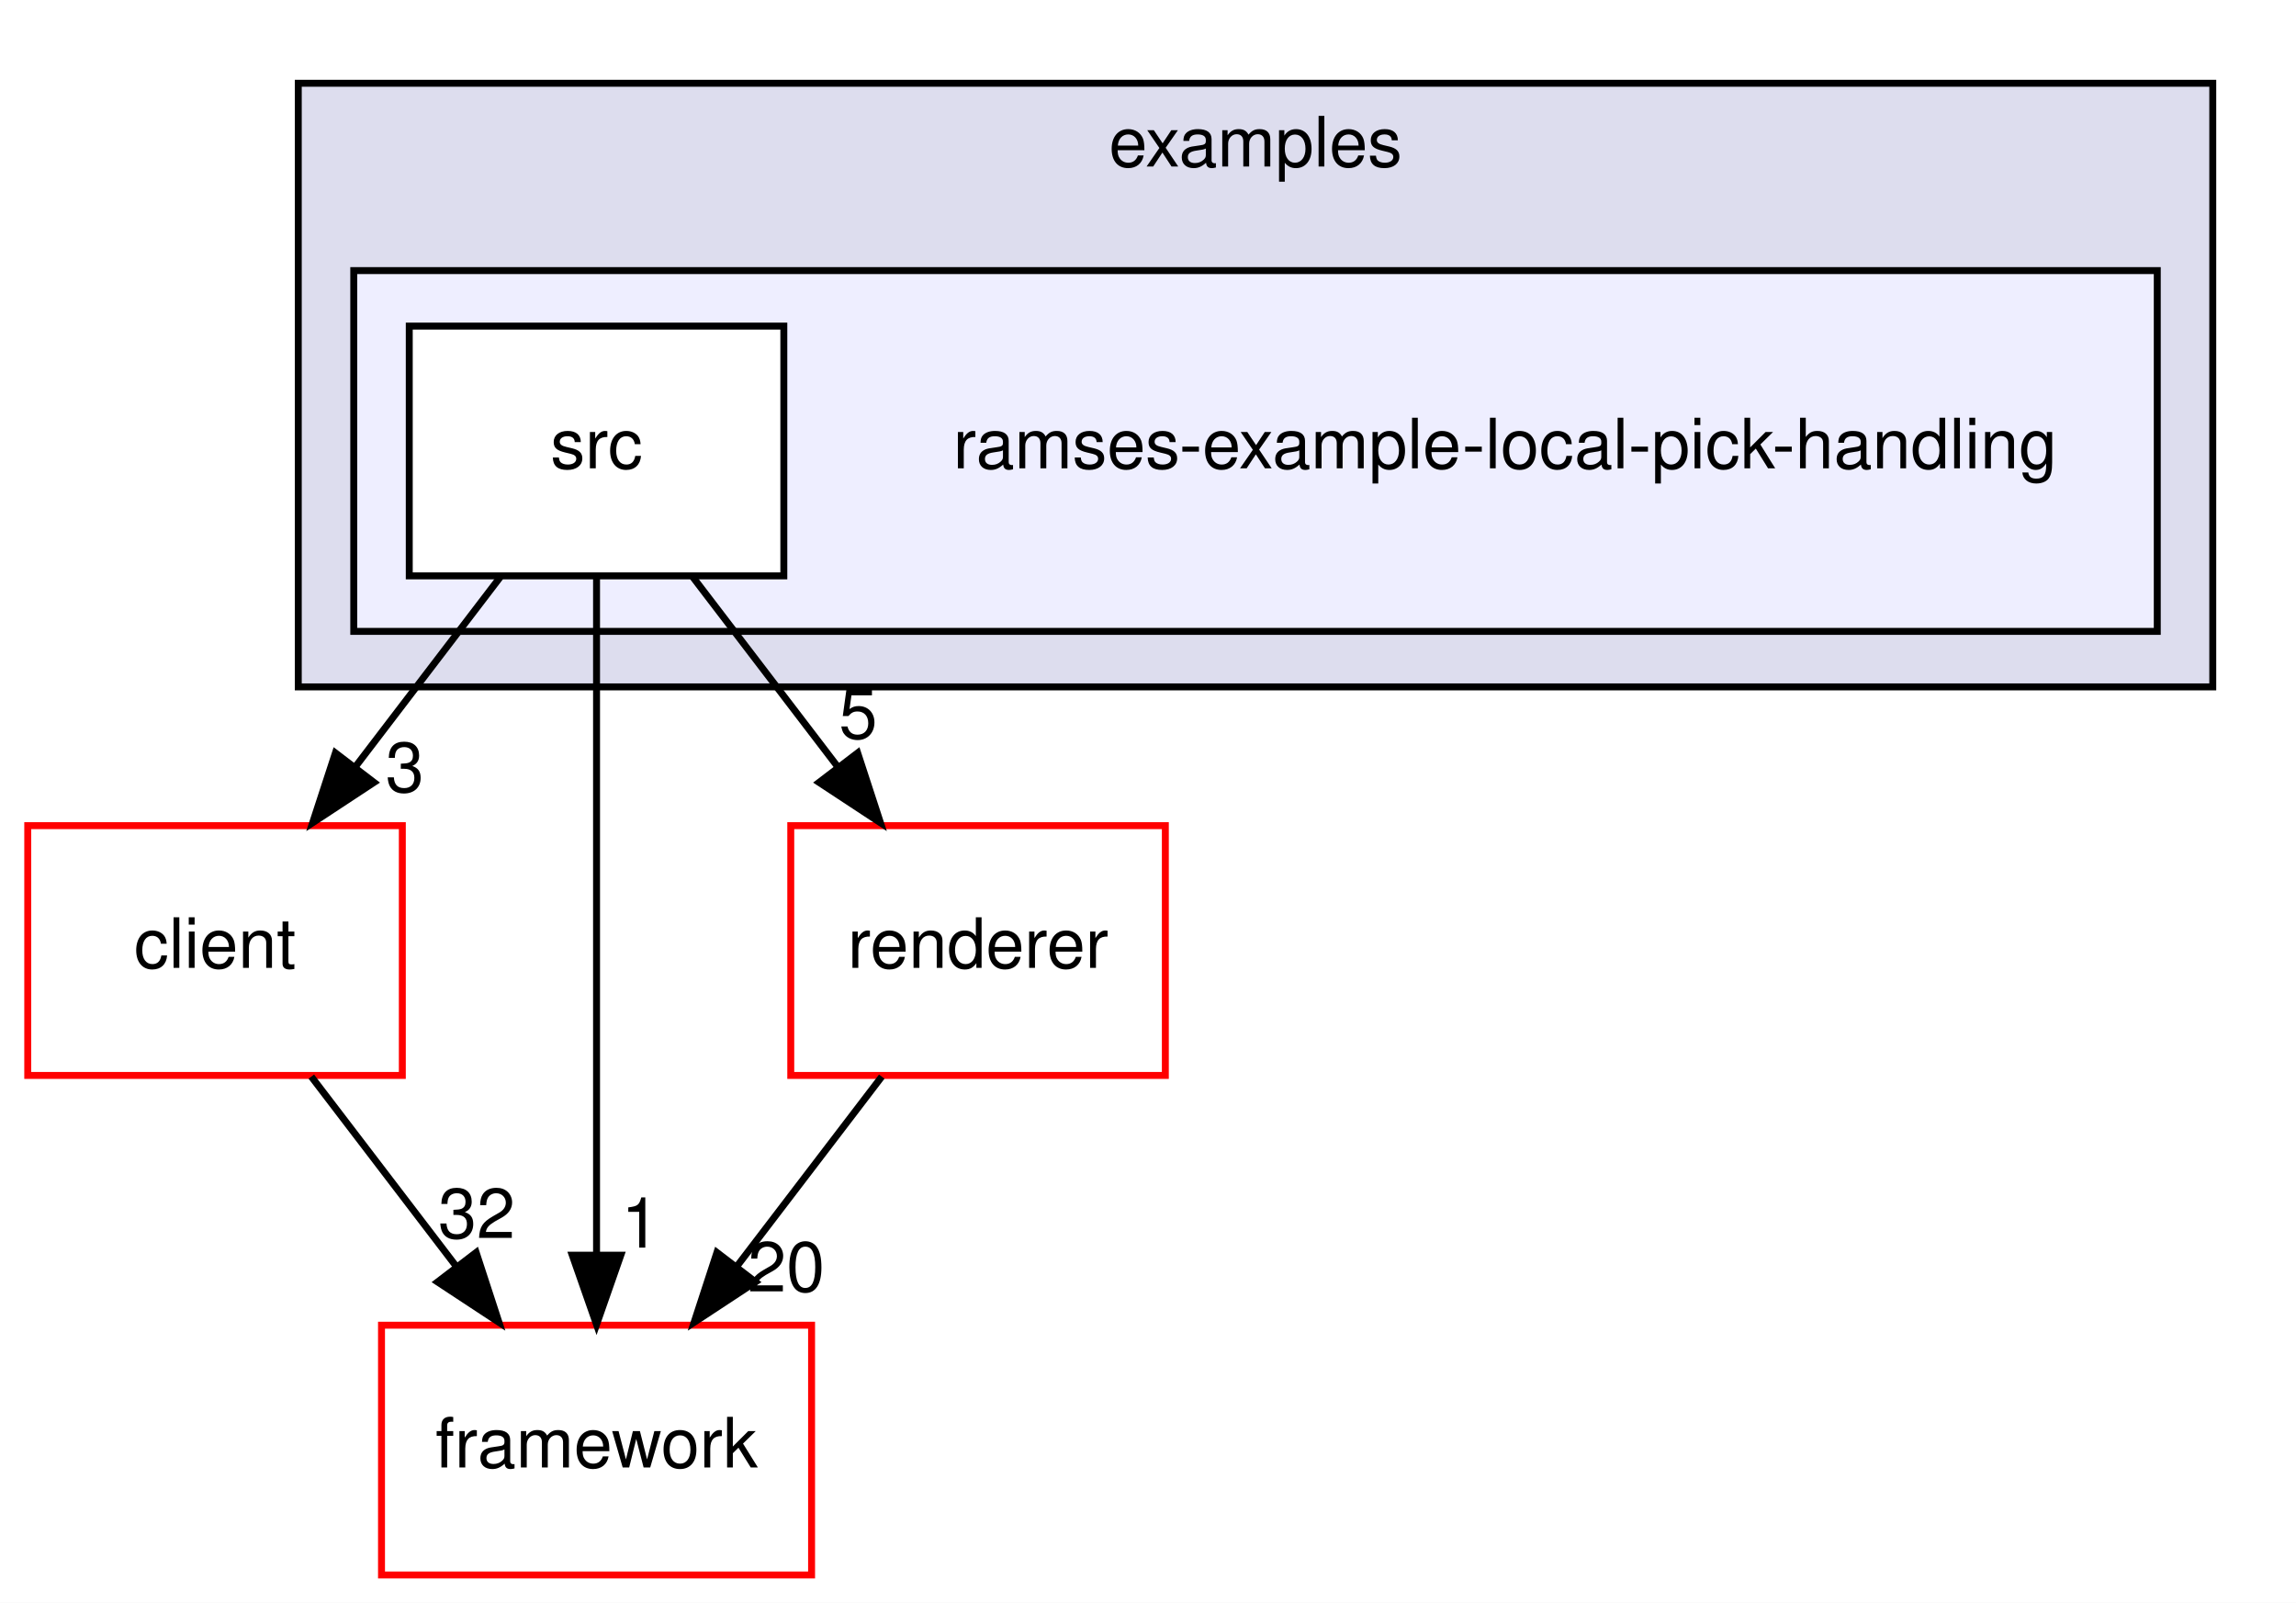
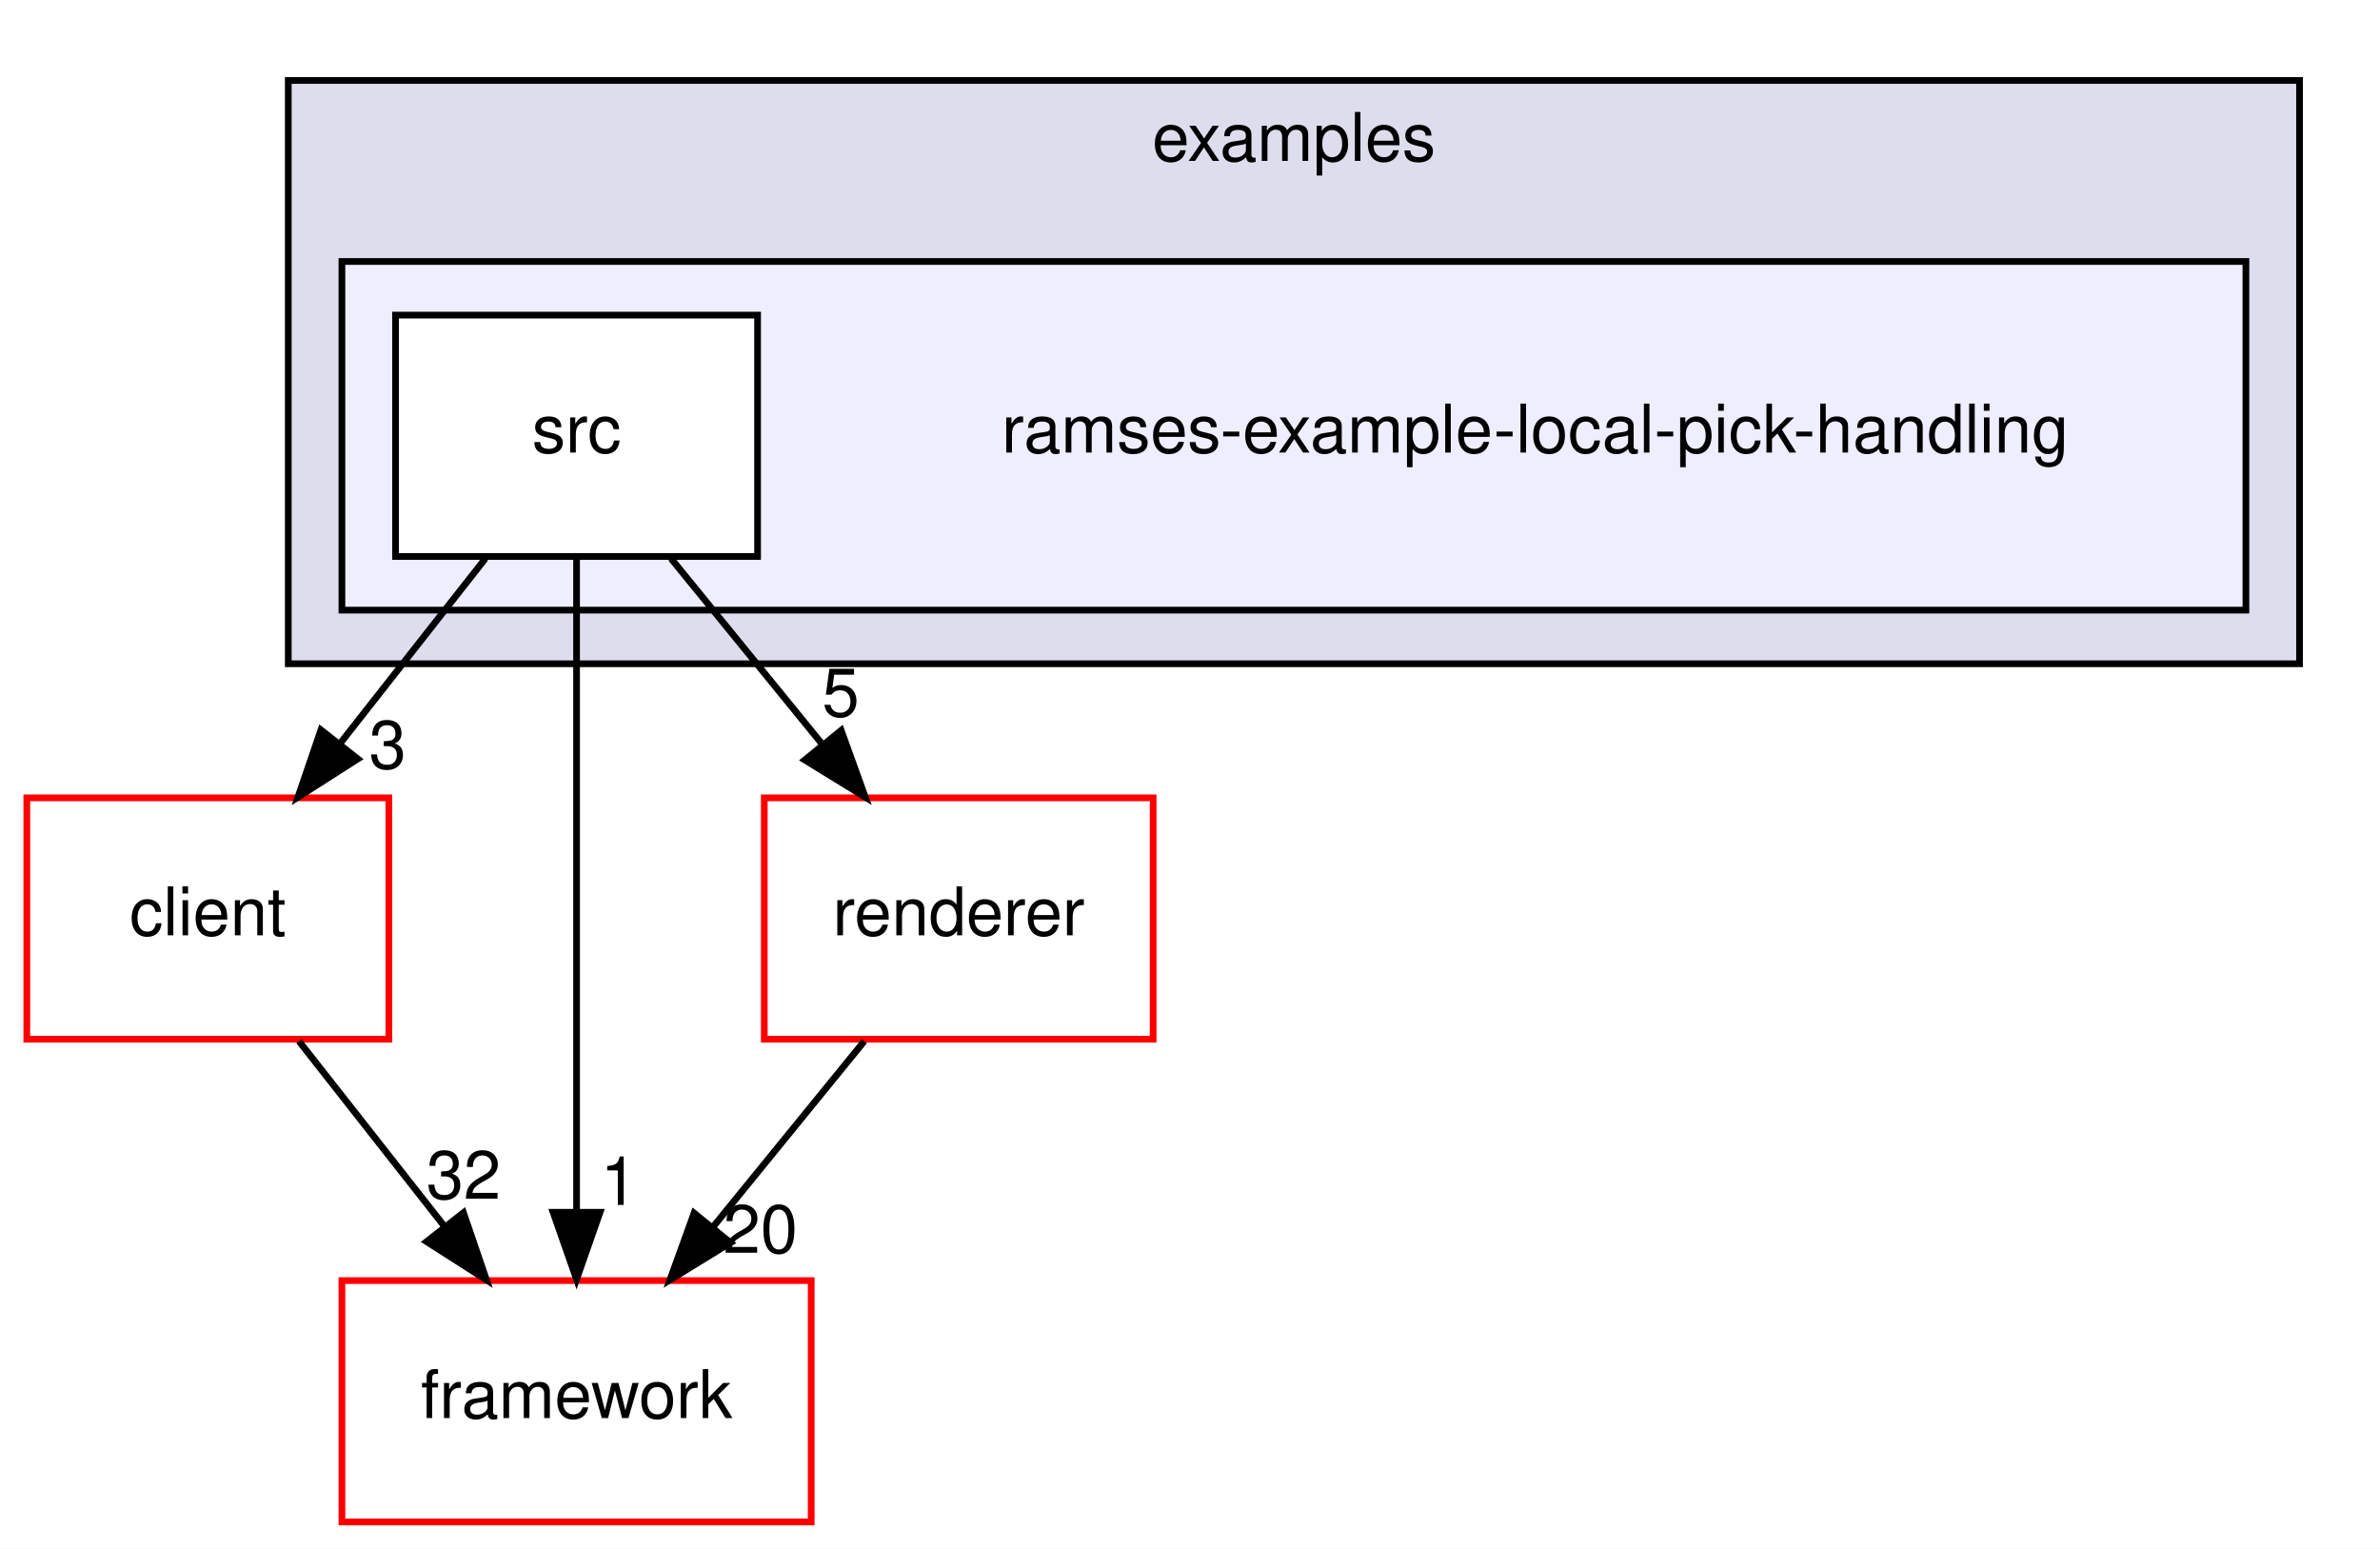
- <svg xmlns="http://www.w3.org/2000/svg" xmlns:xlink="http://www.w3.org/1999/xlink" width="331pt" height="231pt" viewBox="0.00 0.00 331.00 231.00">
+ <svg xmlns="http://www.w3.org/2000/svg" xmlns:xlink="http://www.w3.org/1999/xlink" width="355pt" height="231pt" viewBox="0.00 0.00 355.00 231.00">
  <g id="graph0" class="graph" transform="scale(1 1) rotate(0) translate(4 227)">
-     <polygon fill="#ffffff" stroke="transparent" points="-4,4 -4,-227 327,-227 327,4 -4,4" />
+     <polygon fill="white" stroke="transparent" points="-4,4 -4,-227 351,-227 351,4 -4,4" />
    <g id="clust1" class="cluster">
      <g id="a_clust1">
        <a xlink:href="dir_d28a4824dc47e487b107a5db32ef43c4.html" target="_top" xlink:title="examples">
-           <polygon fill="#ddddee" stroke="#000000" points="39,-128 39,-215 315,-215 315,-128 39,-128" />
-           <text text-anchor="middle" x="177" y="-203" font-family="Helvetica,sans-Serif" font-size="10.00" fill="#000000">examples</text>
+           <polygon fill="#ddddee" stroke="black" points="39,-128 39,-215 339,-215 339,-128 39,-128" />
+           <text text-anchor="middle" x="189" y="-203" font-family="Helvetica,sans-Serif" font-size="10.00">examples</text>
        </a>
      </g>
    </g>
    <g id="clust2" class="cluster">
      <g id="a_clust2">
        <a xlink:href="dir_7c1bbcc314943e3db5a79e8771697325.html" target="_top">
-           <polygon fill="#eeeeff" stroke="#000000" points="47,-136 47,-188 307,-188 307,-136 47,-136" />
+           <polygon fill="#eeeeff" stroke="black" points="47,-136 47,-188 331,-188 331,-136 47,-136" />
        </a>
      </g>
    </g>
    <g id="node1" class="node">
-       <text text-anchor="middle" x="213" y="-159.5" font-family="Helvetica,sans-Serif" font-size="10.00" fill="#000000">ramses-example-local-pick-handling</text>
+       <text text-anchor="middle" x="225" y="-159.5" font-family="Helvetica,sans-Serif" font-size="10.00">ramses-example-local-pick-handling</text>
    </g>
    <g id="node2" class="node">
      <g id="a_node2">
        <a xlink:href="dir_e39b3d8a52500e21a177650c0e464c05.html" target="_top" xlink:title="src">
-           <polygon fill="#ffffff" stroke="#000000" points="109,-180 55,-180 55,-144 109,-144 109,-180" />
-           <text text-anchor="middle" x="82" y="-159.5" font-family="Helvetica,sans-Serif" font-size="10.00" fill="#000000">src</text>
+           <polygon fill="white" stroke="black" points="109,-180 55,-180 55,-144 109,-144 109,-180" />
+           <text text-anchor="middle" x="82" y="-159.5" font-family="Helvetica,sans-Serif" font-size="10.00">src</text>
        </a>
      </g>
    </g>
    <g id="node3" class="node">
      <g id="a_node3">
        <a xlink:href="dir_db3a54907829b36871118d03417739cd.html" target="_top" xlink:title="client">
-           <polygon fill="#ffffff" stroke="#ff0000" points="54,-108 0,-108 0,-72 54,-72 54,-108" />
-           <text text-anchor="middle" x="27" y="-87.5" font-family="Helvetica,sans-Serif" font-size="10.00" fill="#000000">client</text>
+           <polygon fill="white" stroke="red" points="54,-108 0,-108 0,-72 54,-72 54,-108" />
+           <text text-anchor="middle" x="27" y="-87.5" font-family="Helvetica,sans-Serif" font-size="10.00">client</text>
        </a>
      </g>
    </g>
    <g id="edge2" class="edge">
-       <path fill="none" stroke="#000000" d="M68.121,-143.831C61.786,-135.539 54.162,-125.557 47.207,-116.453" />
-       <polygon fill="#000000" stroke="#000000" points="49.917,-114.235 41.066,-108.413 44.355,-118.485 49.917,-114.235" />
+       <path fill="none" stroke="black" d="M68.4,-143.7C61.88,-135.39 53.93,-125.28 46.75,-116.14" />
+       <polygon fill="black" stroke="black" points="49.37,-113.81 40.44,-108.1 43.87,-118.13 49.37,-113.81" />
      <g id="a_edge2-headlabel">
-         <a xlink:href="dir_000056_000000.html" target="_top" xlink:title="3">
-           <text text-anchor="middle" x="54.356" y="-112.868" font-family="Helvetica,sans-Serif" font-size="10.00" fill="#000000">3</text>
+         <a xlink:href="dir_000062_000000.html" target="_top" xlink:title="3">
+           <text text-anchor="middle" x="53.82" y="-112.38" font-family="Helvetica,sans-Serif" font-size="10.00">3</text>
        </a>
      </g>
    </g>
    <g id="node4" class="node">
      <g id="a_node4">
        <a xlink:href="dir_644e041c3a6521da7b27eba0e4eb2b95.html" target="_top" xlink:title="framework">
-           <polygon fill="#ffffff" stroke="#ff0000" points="113,-36 51,-36 51,0 113,0 113,-36" />
-           <text text-anchor="middle" x="82" y="-15.5" font-family="Helvetica,sans-Serif" font-size="10.00" fill="#000000">framework</text>
+           <polygon fill="white" stroke="red" points="117,-36 47,-36 47,0 117,0 117,-36" />
+           <text text-anchor="middle" x="82" y="-15.5" font-family="Helvetica,sans-Serif" font-size="10.00">framework</text>
        </a>
      </g>
    </g>
    <g id="edge3" class="edge">
-       <path fill="none" stroke="#000000" d="M82,-143.762C82,-119.201 82,-75.247 82,-46.354" />
-       <polygon fill="#000000" stroke="#000000" points="85.5,-46.09 82,-36.09 78.5,-46.09 85.5,-46.09" />
+       <path fill="none" stroke="black" d="M82,-143.87C82,-119.67 82,-75.21 82,-46.39" />
+       <polygon fill="black" stroke="black" points="85.5,-46.19 82,-36.19 78.5,-46.19 85.5,-46.19" />
      <g id="a_edge3-headlabel">
-         <a xlink:href="dir_000056_000069.html" target="_top" xlink:title="1">
-           <text text-anchor="middle" x="88.339" y="-47.184" font-family="Helvetica,sans-Serif" font-size="10.00" fill="#000000">1</text>
+         <a xlink:href="dir_000062_000075.html" target="_top" xlink:title="1">
+           <text text-anchor="middle" x="88.34" y="-47.28" font-family="Helvetica,sans-Serif" font-size="10.00">1</text>
        </a>
      </g>
    </g>
    <g id="node5" class="node">
      <g id="a_node5">
        <a xlink:href="dir_d10aa5f1e26260a914a037377583e9a7.html" target="_top" xlink:title="renderer">
-           <polygon fill="#ffffff" stroke="#ff0000" points="164,-108 110,-108 110,-72 164,-72 164,-108" />
-           <text text-anchor="middle" x="137" y="-87.5" font-family="Helvetica,sans-Serif" font-size="10.00" fill="#000000">renderer</text>
+           <polygon fill="white" stroke="red" points="168,-108 110,-108 110,-72 168,-72 168,-108" />
+           <text text-anchor="middle" x="139" y="-87.5" font-family="Helvetica,sans-Serif" font-size="10.00">renderer</text>
        </a>
      </g>
    </g>
    <g id="edge4" class="edge">
-       <path fill="none" stroke="#000000" d="M95.879,-143.831C102.214,-135.539 109.838,-125.557 116.793,-116.453" />
-       <polygon fill="#000000" stroke="#000000" points="119.645,-118.485 122.934,-108.413 114.082,-114.235 119.645,-118.485" />
+       <path fill="none" stroke="black" d="M96.09,-143.7C102.92,-135.3 111.26,-125.07 118.76,-115.86" />
+       <polygon fill="black" stroke="black" points="121.47,-118.07 125.07,-108.1 116.04,-113.65 121.47,-118.07" />
      <g id="a_edge4-headlabel">
-         <a xlink:href="dir_000056_000073.html" target="_top" xlink:title="5">
-           <text text-anchor="middle" x="119.719" y="-120.565" font-family="Helvetica,sans-Serif" font-size="10.00" fill="#000000">5</text>
+         <a xlink:href="dir_000062_000079.html" target="_top" xlink:title="5">
+           <text text-anchor="middle" x="121.4" y="-120.15" font-family="Helvetica,sans-Serif" font-size="10.00">5</text>
        </a>
      </g>
    </g>
    <g id="edge1" class="edge">
-       <path fill="none" stroke="#000000" d="M40.879,-71.831C47.214,-63.539 54.838,-53.557 61.793,-44.453" />
-       <polygon fill="#000000" stroke="#000000" points="64.645,-46.485 67.934,-36.413 59.083,-42.235 64.645,-46.485" />
+       <path fill="none" stroke="black" d="M40.6,-71.7C47.12,-63.39 55.07,-53.28 62.25,-44.14" />
+       <polygon fill="black" stroke="black" points="65.13,-46.13 68.56,-36.1 59.63,-41.81 65.13,-46.13" />
      <g id="a_edge1-headlabel">
-         <a xlink:href="dir_000000_000069.html" target="_top" xlink:title="32">
-           <text text-anchor="middle" x="64.719" y="-48.565" font-family="Helvetica,sans-Serif" font-size="10.00" fill="#000000">32</text>
+         <a xlink:href="dir_000000_000075.html" target="_top" xlink:title="32">
+           <text text-anchor="middle" x="65.15" y="-48.21" font-family="Helvetica,sans-Serif" font-size="10.00">32</text>
        </a>
      </g>
    </g>
    <g id="edge5" class="edge">
-       <path fill="none" stroke="#000000" d="M123.121,-71.831C116.786,-63.539 109.162,-53.557 102.207,-44.453" />
-       <polygon fill="#000000" stroke="#000000" points="104.918,-42.235 96.066,-36.413 99.355,-46.485 104.918,-42.235" />
+       <path fill="none" stroke="black" d="M124.91,-71.7C118.08,-63.3 109.74,-53.07 102.24,-43.86" />
+       <polygon fill="black" stroke="black" points="104.96,-41.65 95.93,-36.1 99.53,-46.07 104.96,-41.65" />
      <g id="a_edge5-headlabel">
-         <a xlink:href="dir_000073_000069.html" target="_top" xlink:title="20">
-           <text text-anchor="middle" x="109.356" y="-40.868" font-family="Helvetica,sans-Serif" font-size="10.00" fill="#000000">20</text>
+         <a xlink:href="dir_000079_000075.html" target="_top" xlink:title="20">
+           <text text-anchor="middle" x="109.43" y="-40.14" font-family="Helvetica,sans-Serif" font-size="10.00">20</text>
        </a>
      </g>
    </g>
  </g>
</svg>
